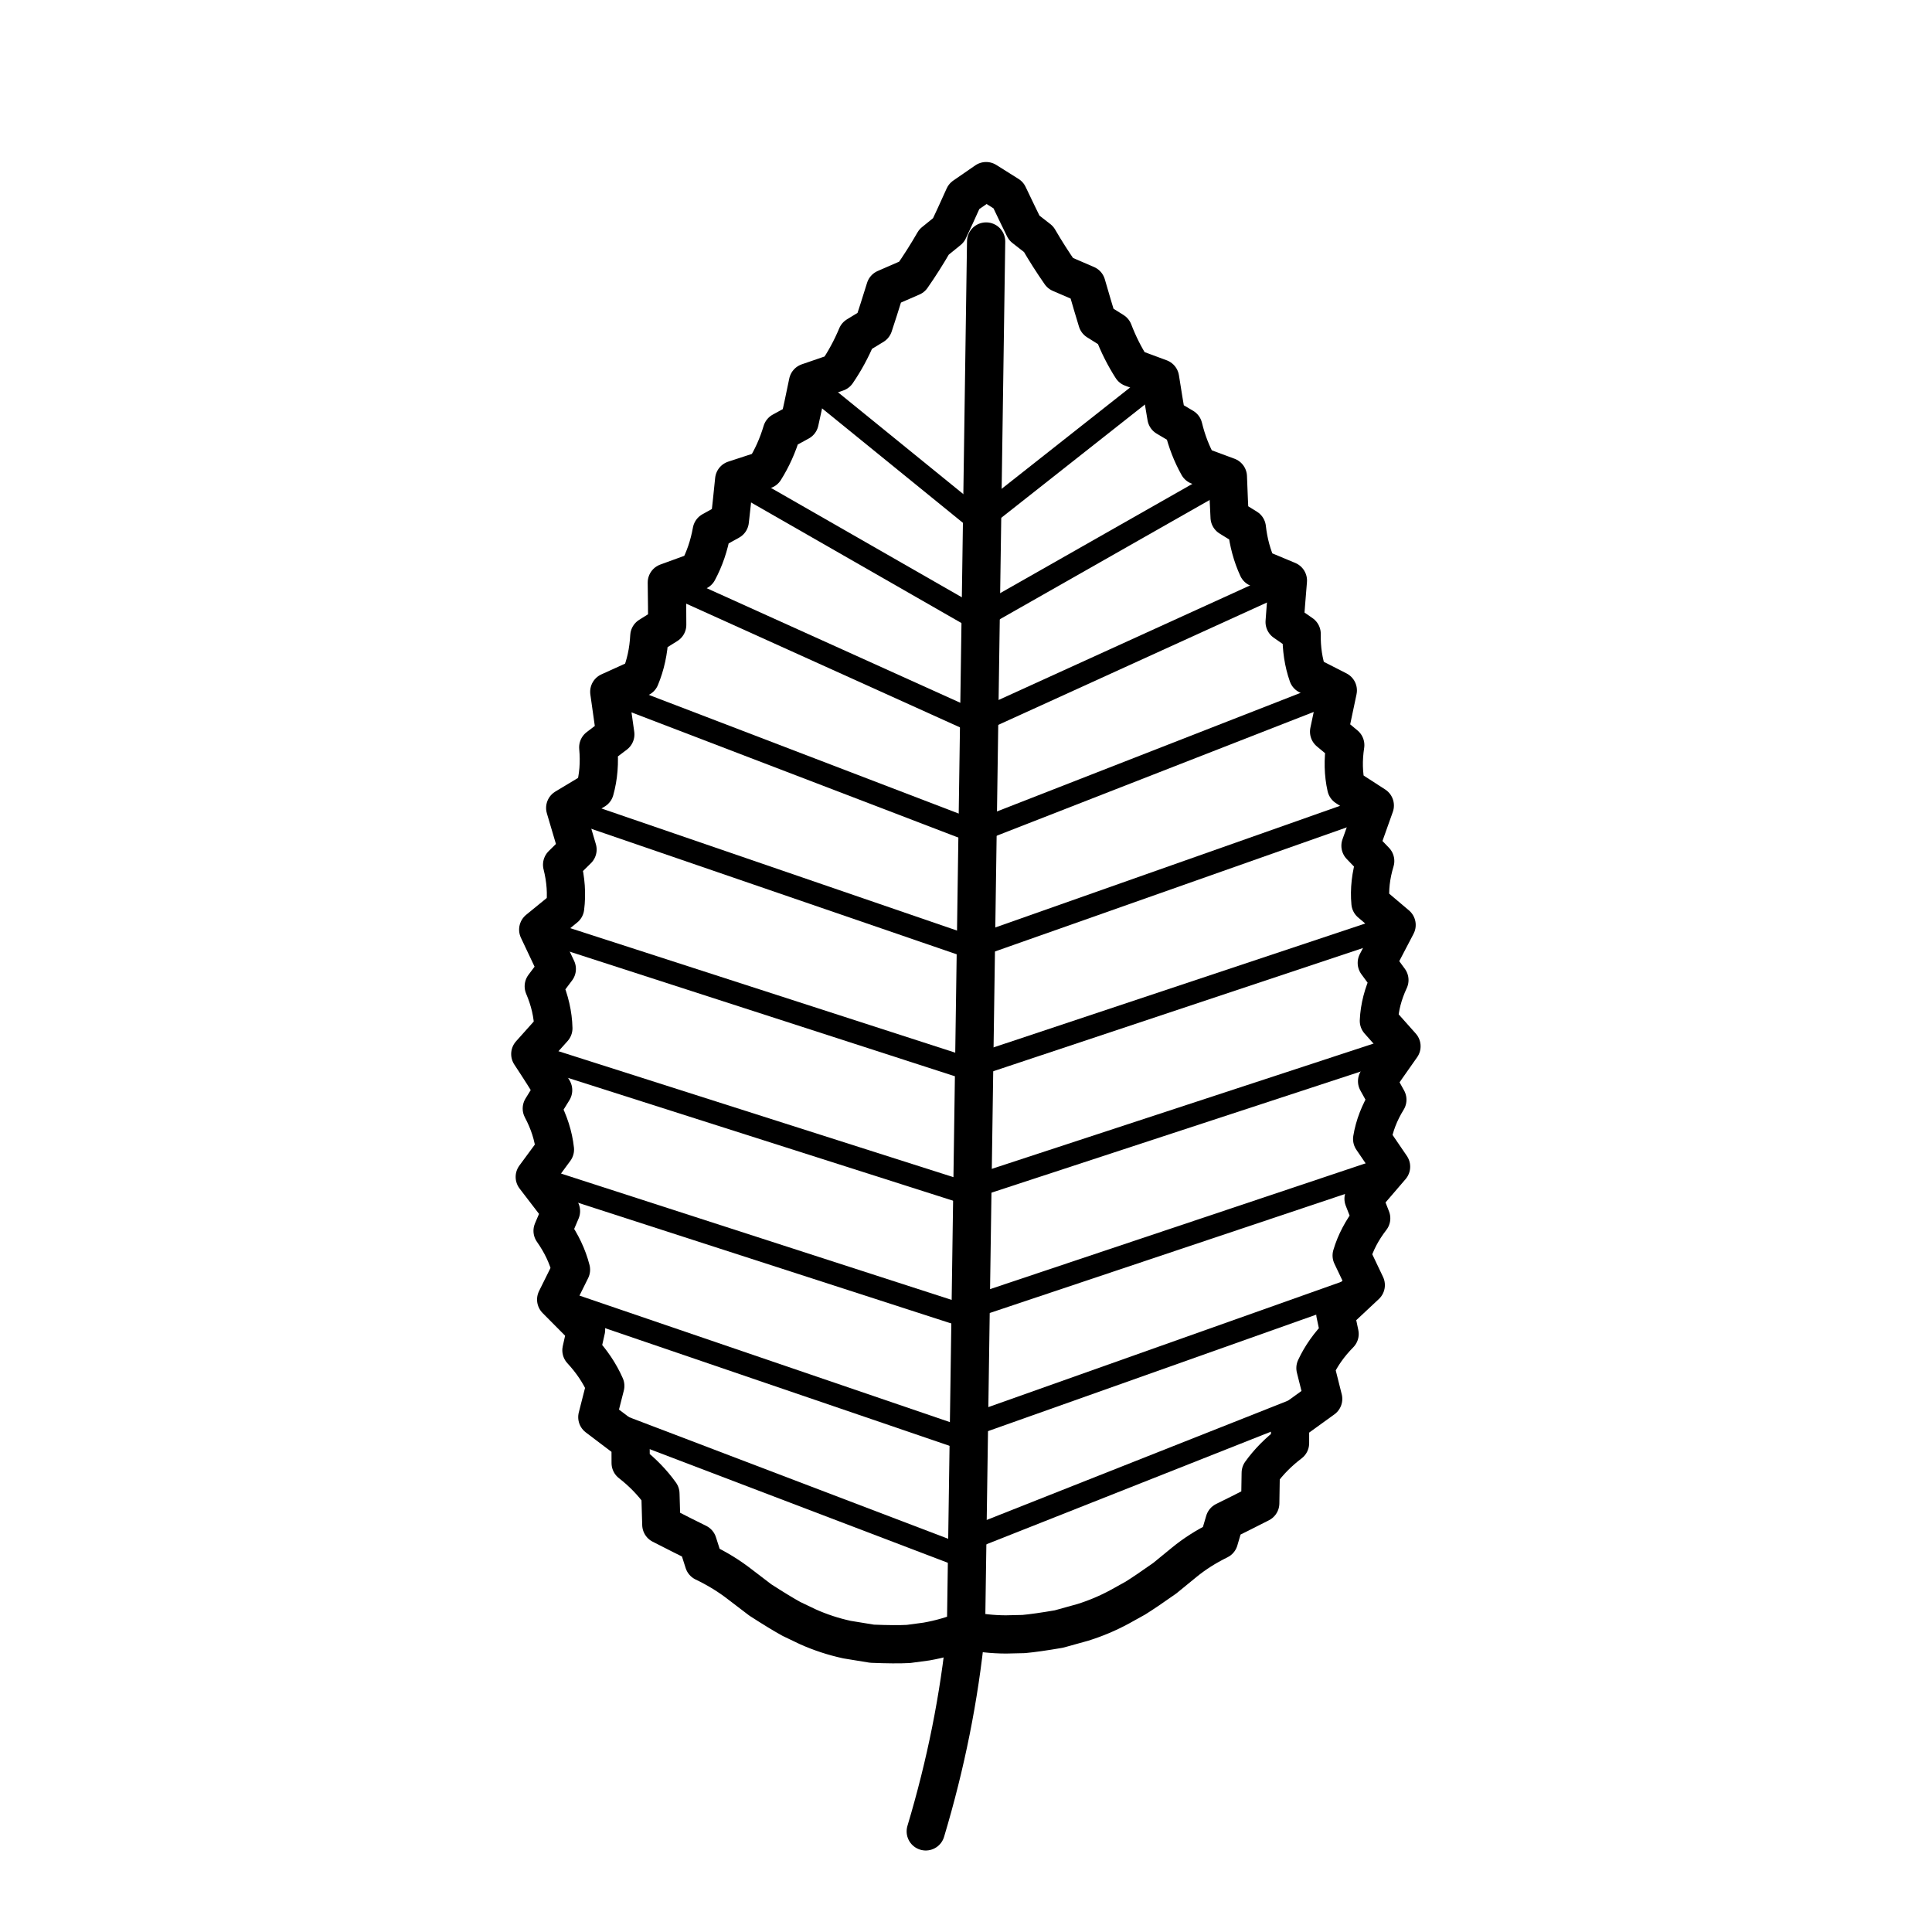
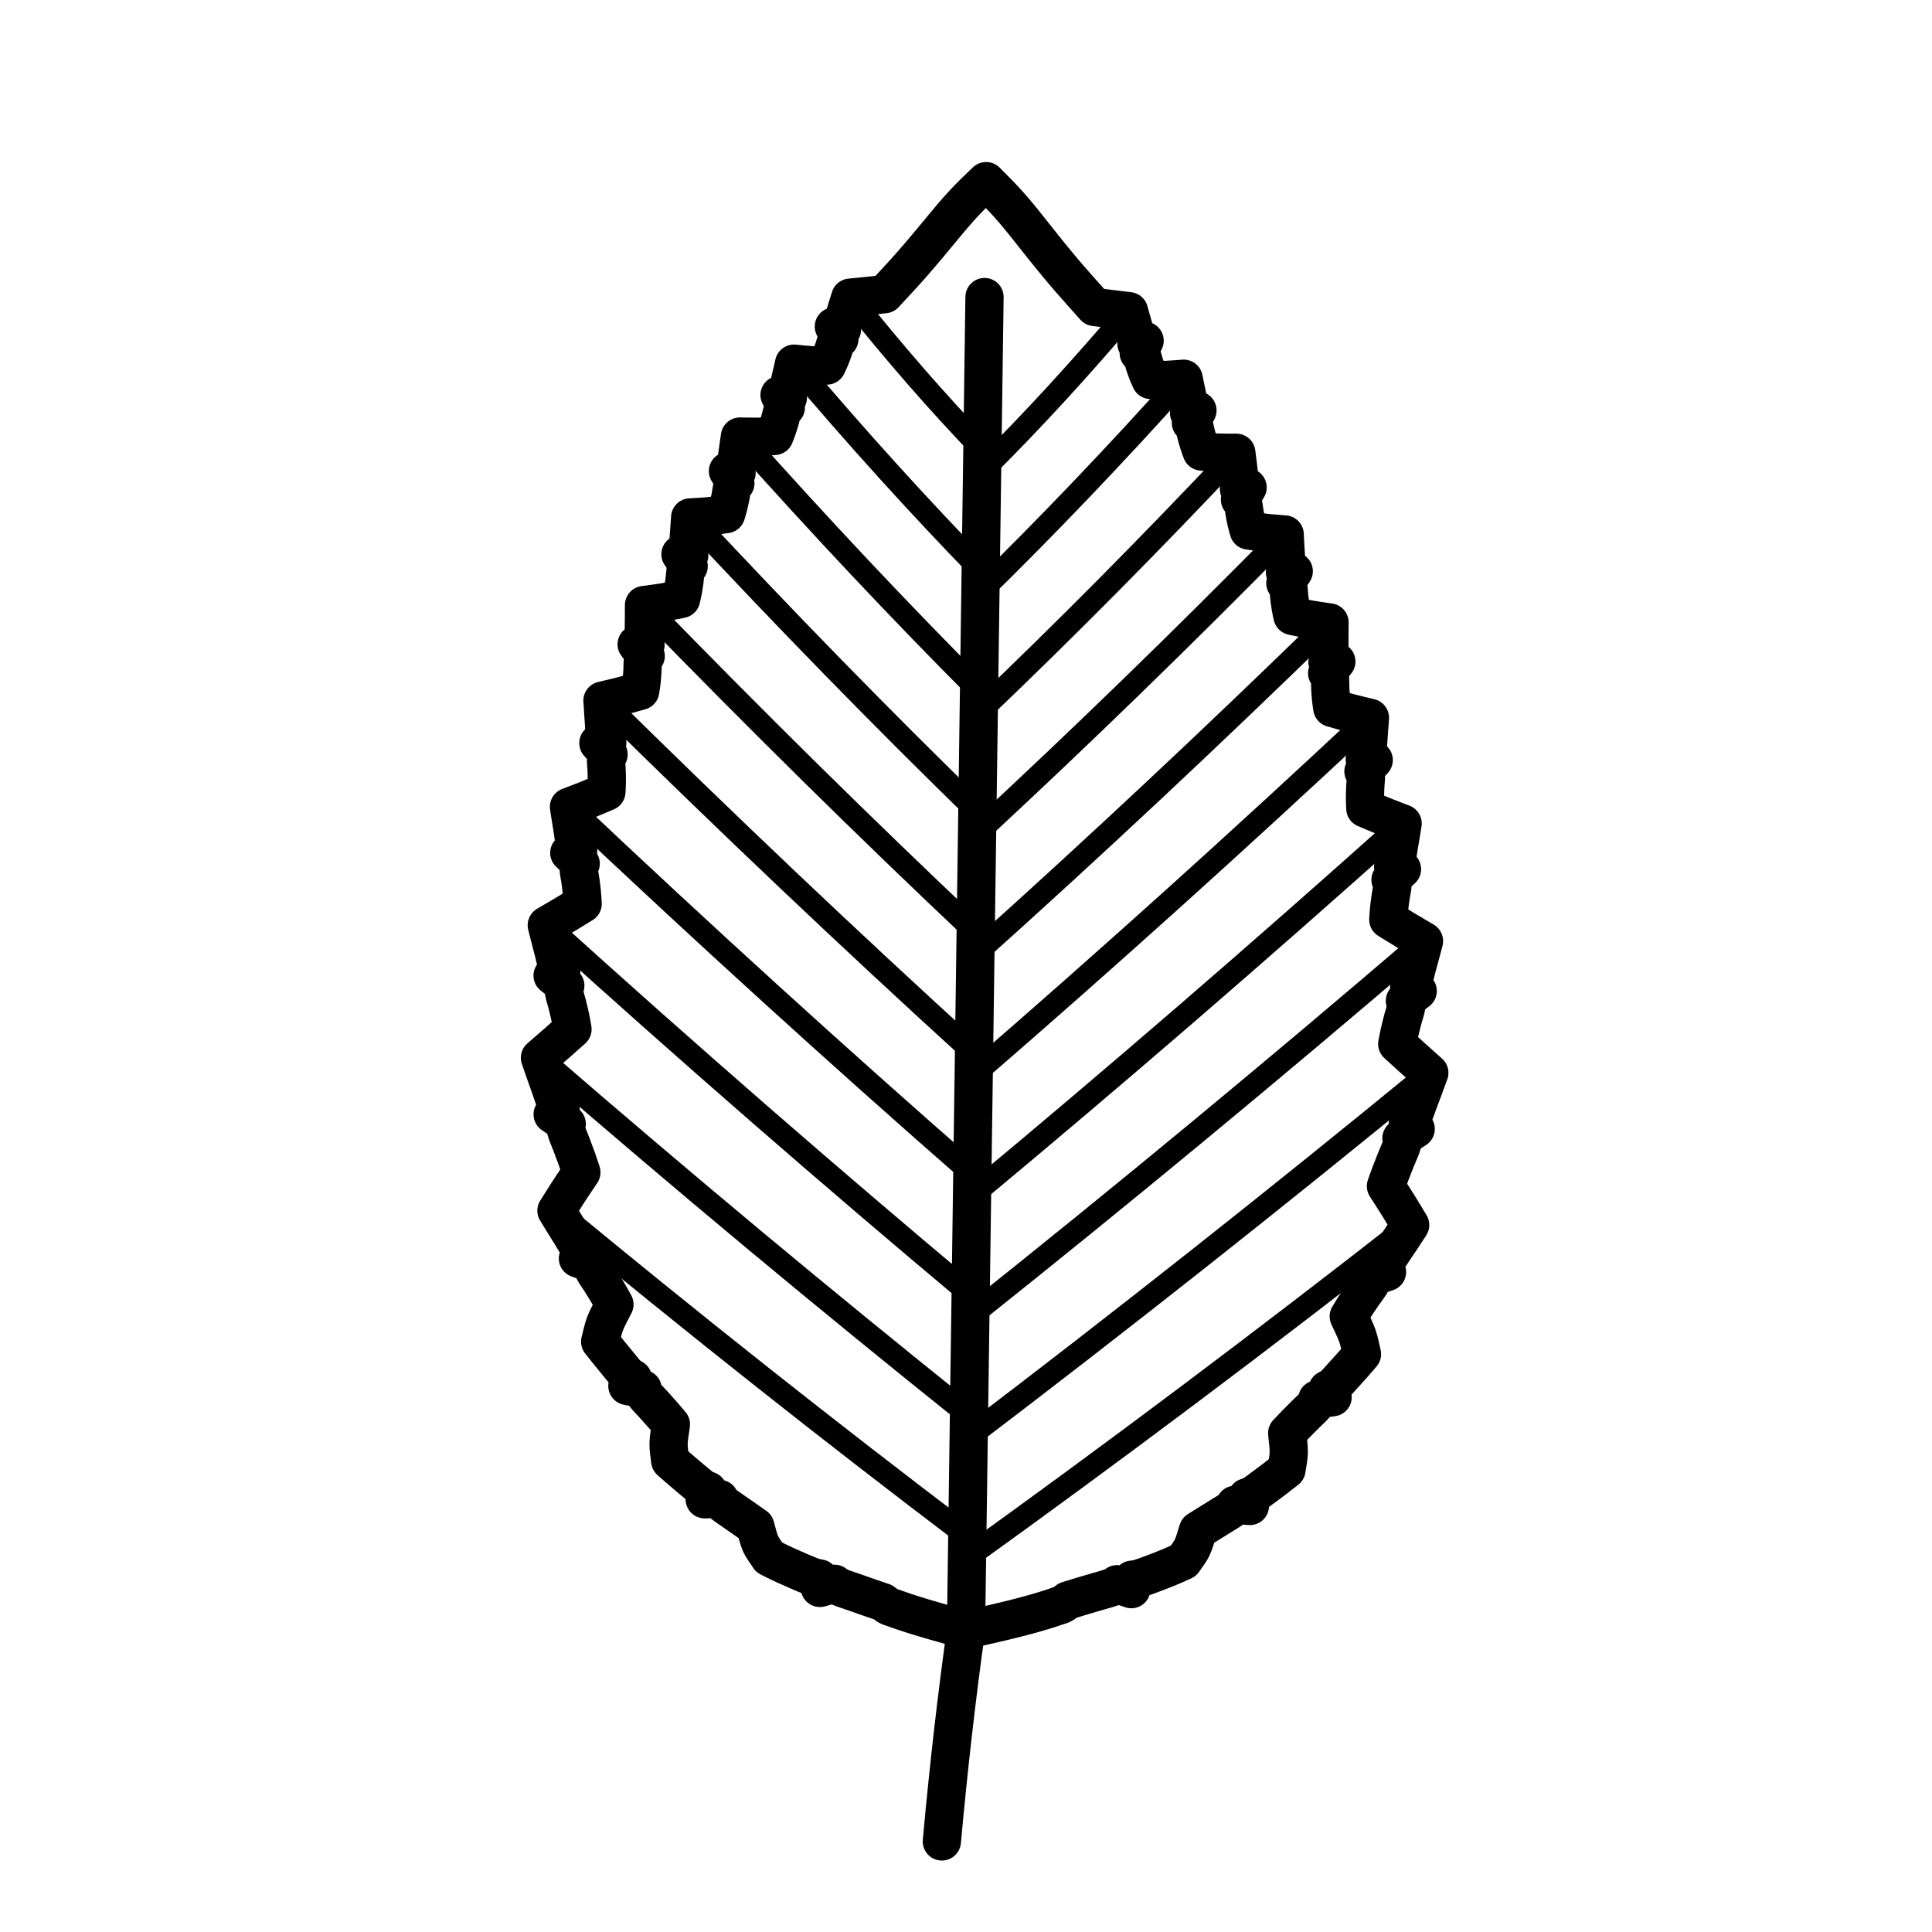
<svg xmlns="http://www.w3.org/2000/svg" width="96" height="96" viewBox="0 0 96 96" fill="none" stroke-linecap="round" stroke-linejoin="round" role="img" aria-label="Hainbuche · Carpinus betulus">
-   <path class="leaf-blade" d="M48 81 Q47.048 81.39 46.034 81.567 L45.139 81.687 Q44.477 81.722 43.333 81.675 L42.085 81.471 Q41.079 81.253 40.14 80.833 L39.325 80.443 Q38.744 80.123 37.782 79.503 L36.776 78.735 Q35.966 78.102 34.975 77.628 L34.669 76.67 Q34.014 76.35 32.861 75.759 L32.816 74.221 Q32.218 73.385 31.337 72.698 L31.333 71.668 Q30.736 71.219 29.681 70.417 L30.076 68.864 Q29.662 67.924 28.891 67.093 L29.121 66.07 Q28.586 65.53 27.636 64.574 L28.372 63.09 Q28.117 62.095 27.458 61.159 L27.875 60.179 Q27.408 59.566 26.572 58.48 L27.574 57.12 Q27.462 56.099 26.922 55.082 L27.485 54.169 Q27.092 53.498 26.35 52.375 L27.496 51.095 Q27.471 50.068 27.019 49.008 L27.667 48.147 Q27.336 47.443 26.744 46.193 L28.081 45.102 Q28.212 44.083 27.931 42.968 L28.697 42.214 Q28.479 41.468 28.085 40.146 L29.556 39.263 Q29.833 38.274 29.727 37.135 L30.574 36.491 Q30.47 35.729 30.275 34.375 L31.813 33.678 Q32.208 32.73 32.265 31.604 L33.153 31.047 Q33.153 30.288 33.134 28.946 L34.684 28.381 Q35.17 27.477 35.366 26.383 L36.263 25.885 Q36.35 25.146 36.481 23.842 L37.996 23.347 Q38.543 22.478 38.854 21.435 L39.731 20.956 Q39.892 20.248 40.148 19.002 L41.588 18.507 Q42.168 17.66 42.578 16.68 L43.404 16.177 Q43.627 15.51 43.991 14.337 L45.308 13.764 Q45.895 12.922 46.411 12.025 L47.131 11.441 Q47.423 10.828 47.905 9.756 L49 9 L50.104 9.694 Q50.599 10.733 50.893 11.327 L51.608 11.885 Q52.116 12.759 52.689 13.581 L53.985 14.14 Q54.32 15.297 54.523 15.956 L55.324 16.458 Q55.696 17.429 56.237 18.273 L57.642 18.794 Q57.836 20.028 57.959 20.73 L58.801 21.229 Q59.051 22.265 59.541 23.139 L61.012 23.685 Q61.06 24.972 61.099 25.702 L61.955 26.232 Q62.076 27.313 62.496 28.223 L63.995 28.849 Q63.885 30.165 63.833 30.908 L64.678 31.495 Q64.658 32.602 64.989 33.548 L66.475 34.307 Q66.193 35.616 66.042 36.357 L66.845 37.024 Q66.675 38.132 66.895 39.109 L68.313 40.026 Q67.854 41.305 67.602 42.024 L68.333 42.784 Q68.005 43.865 68.098 44.863 L69.396 45.961 Q68.762 47.165 68.412 47.846 L69.039 48.699 Q68.561 49.724 68.516 50.726 L69.639 51.989 Q68.858 53.096 68.427 53.724 L68.937 54.645 Q68.345 55.606 68.182 56.595 L69.121 57.972 Q68.243 58.989 67.754 59.564 L68.134 60.537 Q67.448 61.424 67.164 62.385 L67.864 63.856 Q66.895 64.76 66.351 65.272 L66.564 66.282 Q65.787 67.07 65.364 67.979 L65.748 69.51 Q64.696 70.272 64.102 70.699 L64.101 71.71 Q63.231 72.371 62.645 73.185 L62.621 74.695 Q61.491 75.271 60.848 75.585 L60.57 76.531 Q59.606 77.003 58.831 77.64 L57.875 78.422 Q56.963 79.067 56.414 79.41 L55.643 79.838 Q54.761 80.317 53.802 80.616 L52.613 80.946 Q51.512 81.135 50.868 81.194 L49.986 81.214 Q48.982 81.211 48 81 Z" fill="none" stroke="currentColor" stroke-width="1.9" />
-   <path class="leaf-petiole" d="M46 91 Q47.5 86 48 81" fill="none" stroke="currentColor" stroke-width="1.9" />
-   <path class="leaf-midrib" d="M48 81 L49 12" fill="none" stroke="currentColor" stroke-width="1.9" />
-   <path class="leaf-vein" d="M48.05 77.417 L29.681 70.417" fill="none" stroke="currentColor" stroke-width="1.12" />
-   <path class="leaf-vein" d="M48.131 71.574 L27.636 64.574" fill="none" stroke="currentColor" stroke-width="1.12" />
-   <path class="leaf-vein" d="M48.216 65.48 L26.572 58.48" fill="none" stroke="currentColor" stroke-width="1.12" />
-   <path class="leaf-vein" d="M48.3 59.375 L26.35 52.375" fill="none" stroke="currentColor" stroke-width="1.12" />
-   <path class="leaf-vein" d="M48.386 53.193 L26.744 46.193" fill="none" stroke="currentColor" stroke-width="1.12" />
-   <path class="leaf-vein" d="M48.47 47.146 L28.085 40.146" fill="none" stroke="currentColor" stroke-width="1.12" />
-   <path class="leaf-vein" d="M48.55 41.375 L30.275 34.375" fill="none" stroke="currentColor" stroke-width="1.12" />
-   <path class="leaf-vein" d="M48.626 35.946 L33.134 28.946" fill="none" stroke="currentColor" stroke-width="1.12" />
-   <path class="leaf-vein" d="M48.697 30.842 L36.481 23.842" fill="none" stroke="currentColor" stroke-width="1.12" />
-   <path class="leaf-vein" d="M48.764 26.002 L40.148 19.002" fill="none" stroke="currentColor" stroke-width="1.12" />
-   <path class="leaf-vein" d="M48.062 76.51 L65.748 69.51" fill="none" stroke="currentColor" stroke-width="1.12" />
-   <path class="leaf-vein" d="M48.141 70.856 L67.864 63.856" fill="none" stroke="currentColor" stroke-width="1.12" />
-   <path class="leaf-vein" d="M48.223 64.972 L69.121 57.972" fill="none" stroke="currentColor" stroke-width="1.12" />
-   <path class="leaf-vein" d="M48.306 58.989 L69.639 51.989" fill="none" stroke="currentColor" stroke-width="1.12" />
-   <path class="leaf-vein" d="M48.389 52.961 L69.396 45.961" fill="none" stroke="currentColor" stroke-width="1.12" />
-   <path class="leaf-vein" d="M48.472 47.026 L68.313 40.026" fill="none" stroke="currentColor" stroke-width="1.12" />
-   <path class="leaf-vein" d="M48.551 41.307 L66.475 34.307" fill="none" stroke="currentColor" stroke-width="1.12" />
-   <path class="leaf-vein" d="M48.627 35.849 L63.995 28.849" fill="none" stroke="currentColor" stroke-width="1.12" />
-   <path class="leaf-vein" d="M48.699 30.685 L61.012 23.685" fill="none" stroke="currentColor" stroke-width="1.12" />
-   <path class="leaf-vein" d="M48.767 25.794 L57.642 18.794" fill="none" stroke="currentColor" stroke-width="1.12" />
+   <path class="leaf-blade" d="M48 81 C48.08 80.979 48.177 80.954 48.241 80.938 C48.304 80.922 48.333 80.916 48.383 80.904 C48.433 80.892 48.485 80.88 48.539 80.867 C48.593 80.855 48.649 80.842 48.707 80.829 C48.765 80.815 48.826 80.801 48.887 80.787 C48.949 80.773 49.013 80.759 49.078 80.744 C49.143 80.729 49.21 80.713 49.278 80.698 C49.347 80.682 49.416 80.666 49.487 80.649 C49.558 80.633 49.631 80.616 49.704 80.599 C49.778 80.581 49.852 80.564 49.928 80.545 C50.003 80.527 50.08 80.509 50.157 80.49 C50.235 80.471 50.313 80.452 50.392 80.432 C50.47 80.412 50.55 80.392 50.63 80.371 C50.71 80.351 50.79 80.33 50.871 80.308 C50.952 80.287 51.033 80.265 51.115 80.243 C51.196 80.221 51.277 80.198 51.359 80.175 C51.44 80.152 51.522 80.129 51.603 80.105 C51.685 80.081 51.766 80.057 51.847 80.032 C51.928 80.007 52.009 79.982 52.089 79.957 C52.169 79.931 52.249 79.905 52.328 79.879 C52.407 79.852 52.486 79.825 52.564 79.798 C52.641 79.771 52.712 79.761 52.794 79.715 C52.877 79.67 52.971 79.588 53.06 79.525 C53.288 79.455 53.506 79.386 53.744 79.315 C53.983 79.243 54.242 79.169 54.491 79.095 C54.741 79.021 55.072 78.934 55.24 78.872 C55.408 78.809 55.413 78.771 55.5 78.72 C55.738 78.802 55.976 78.883 56.215 78.964 C56.228 78.807 56.241 78.65 56.254 78.494 C56.377 78.471 56.446 78.479 56.624 78.427 C56.801 78.374 57.087 78.265 57.317 78.179 C57.546 78.094 57.811 77.989 58.002 77.912 C58.193 77.835 58.329 77.774 58.462 77.716 C58.596 77.658 58.689 77.614 58.802 77.562 C58.95 77.335 59.124 77.134 59.245 76.88 C59.366 76.627 59.434 76.321 59.528 76.042 C59.704 75.931 59.871 75.826 60.055 75.711 C60.239 75.596 60.44 75.474 60.633 75.353 C60.825 75.231 61.089 75.08 61.212 74.983 C61.335 74.886 61.317 74.843 61.37 74.772 C61.615 74.792 61.861 74.811 62.107 74.831 C62.057 74.687 62.006 74.543 61.955 74.4 C62.062 74.354 62.135 74.349 62.275 74.263 C62.416 74.178 62.626 74.014 62.8 73.887 C62.974 73.759 63.176 73.608 63.32 73.499 C63.465 73.389 63.567 73.308 63.668 73.229 C63.769 73.151 63.839 73.094 63.925 73.027 C63.962 72.742 64.032 72.474 64.038 72.172 C64.044 71.869 63.986 71.532 63.96 71.212 C64.103 71.062 64.237 70.916 64.39 70.76 C64.542 70.604 64.712 70.438 64.874 70.275 C65.037 70.112 65.268 69.906 65.364 69.782 C65.461 69.659 65.423 69.617 65.452 69.534 C65.706 69.499 65.961 69.463 66.216 69.427 C66.131 69.299 66.046 69.17 65.961 69.042 C66.063 68.978 66.142 68.962 66.267 68.85 C66.393 68.738 66.567 68.532 66.715 68.37 C66.864 68.208 67.036 68.017 67.16 67.879 C67.284 67.74 67.371 67.637 67.457 67.538 C67.543 67.439 67.603 67.369 67.676 67.284 C67.6 66.981 67.556 66.686 67.447 66.374 C67.338 66.062 67.162 65.732 67.019 65.411 C67.129 65.233 67.23 65.062 67.349 64.877 C67.469 64.692 67.605 64.495 67.736 64.303 C67.867 64.111 68.065 63.865 68.134 63.725 C68.204 63.585 68.148 63.549 68.155 63.46 C68.41 63.375 68.665 63.29 68.92 63.205 C68.809 63.098 68.698 62.99 68.587 62.883 C68.685 62.804 68.769 62.778 68.881 62.647 C68.992 62.517 69.131 62.282 69.256 62.098 C69.382 61.913 69.527 61.697 69.632 61.54 C69.736 61.383 69.81 61.268 69.883 61.156 C69.956 61.044 70.008 60.965 70.07 60.87 C69.871 60.543 69.673 60.211 69.473 59.89 C69.273 59.568 69.069 59.256 68.867 58.94 C68.946 58.721 69.017 58.512 69.103 58.284 C69.189 58.056 69.289 57.81 69.384 57.571 C69.479 57.333 69.628 57.021 69.671 56.852 C69.713 56.683 69.649 56.655 69.638 56.557 C69.874 56.404 70.109 56.25 70.345 56.097 C70.215 56.007 70.084 55.918 69.954 55.829 C70.036 55.718 70.116 55.667 70.201 55.498 C70.285 55.329 70.376 55.043 70.462 54.814 C70.549 54.585 70.65 54.317 70.722 54.125 C70.794 53.932 70.844 53.793 70.894 53.657 C70.944 53.522 70.979 53.426 71.022 53.31 C70.75 53.067 70.471 52.822 70.206 52.582 C69.94 52.343 69.687 52.11 69.428 51.874 C69.468 51.676 69.5 51.486 69.547 51.279 C69.594 51.072 69.653 50.847 69.709 50.63 C69.766 50.413 69.868 50.125 69.884 49.975 C69.901 49.825 69.834 49.811 69.809 49.728 C70.021 49.566 70.233 49.404 70.445 49.242 C70.303 49.183 70.162 49.124 70.02 49.065 C70.087 48.959 70.159 48.905 70.221 48.748 C70.283 48.592 70.335 48.335 70.391 48.126 C70.448 47.918 70.514 47.673 70.561 47.498 C70.608 47.324 70.641 47.202 70.674 47.079 C70.706 46.956 70.729 46.867 70.757 46.761 C70.451 46.581 70.135 46.398 69.84 46.22 C69.544 46.042 69.269 45.869 68.984 45.694 C68.997 45.511 69.005 45.337 69.025 45.144 C69.045 44.952 69.076 44.742 69.104 44.54 C69.133 44.337 69.199 44.065 69.197 43.927 C69.195 43.79 69.128 43.787 69.094 43.716 C69.284 43.541 69.474 43.365 69.664 43.19 C69.518 43.158 69.371 43.126 69.225 43.094 C69.279 42.99 69.343 42.931 69.386 42.782 C69.429 42.633 69.451 42.395 69.483 42.2 C69.516 42.005 69.554 41.775 69.582 41.611 C69.609 41.448 69.628 41.334 69.648 41.218 C69.667 41.103 69.68 41.02 69.696 40.92 C69.374 40.795 69.039 40.669 68.73 40.544 C68.421 40.419 68.138 40.295 67.842 40.17 C67.836 39.999 67.825 39.837 67.825 39.657 C67.825 39.476 67.833 39.279 67.84 39.088 C67.848 38.897 67.885 38.637 67.869 38.511 C67.854 38.384 67.789 38.39 67.749 38.33 C67.919 38.143 68.089 37.955 68.259 37.768 C68.111 37.757 67.963 37.747 67.815 37.736 C67.857 37.633 67.914 37.57 67.942 37.427 C67.97 37.284 67.97 37.064 67.983 36.88 C67.997 36.696 68.012 36.477 68.023 36.322 C68.035 36.168 68.043 36.059 68.051 35.95 C68.059 35.841 68.064 35.762 68.071 35.668 C67.745 35.588 67.403 35.511 67.091 35.429 C66.779 35.348 66.497 35.261 66.2 35.177 C66.178 35.017 66.153 34.866 66.136 34.696 C66.119 34.527 66.109 34.34 66.099 34.159 C66.09 33.979 66.103 33.731 66.077 33.613 C66.052 33.496 65.99 33.508 65.946 33.455 C66.098 33.261 66.25 33.066 66.402 32.871 C66.255 32.877 66.108 32.884 65.961 32.89 C65.994 32.789 66.043 32.724 66.059 32.587 C66.075 32.45 66.058 32.243 66.057 32.069 C66.057 31.895 66.057 31.689 66.058 31.542 C66.058 31.396 66.059 31.293 66.06 31.19 C66.061 31.088 66.062 31.016 66.064 30.929 C65.741 30.881 65.403 30.837 65.096 30.783 C64.789 30.729 64.513 30.665 64.222 30.606 C64.191 30.455 64.156 30.312 64.129 30.152 C64.102 29.991 64.081 29.813 64.06 29.641 C64.039 29.469 64.037 29.231 64.005 29.12 C63.973 29.01 63.914 29.026 63.868 28.978 C64.007 28.781 64.147 28.583 64.286 28.386 C64.14 28.403 63.995 28.419 63.849 28.436 C63.875 28.338 63.919 28.274 63.927 28.143 C63.935 28.011 63.906 27.814 63.895 27.647 C63.885 27.481 63.873 27.284 63.865 27.144 C63.857 27.004 63.852 26.905 63.847 26.807 C63.842 26.709 63.84 26.64 63.836 26.557 C63.522 26.531 63.192 26.511 62.894 26.478 C62.596 26.446 62.329 26.4 62.047 26.361 C62.009 26.218 61.967 26.083 61.931 25.931 C61.896 25.778 61.865 25.609 61.836 25.446 C61.806 25.282 61.79 25.055 61.753 24.951 C61.716 24.847 61.66 24.865 61.614 24.822 C61.74 24.621 61.866 24.421 61.993 24.221 C61.85 24.249 61.707 24.277 61.565 24.305 C61.583 24.209 61.621 24.144 61.621 24.017 C61.62 23.89 61.58 23.702 61.561 23.544 C61.541 23.385 61.519 23.2 61.503 23.066 C61.487 22.933 61.475 22.838 61.463 22.743 C61.451 22.648 61.442 22.579 61.432 22.497 C61.129 22.495 60.811 22.5 60.524 22.49 C60.237 22.48 59.98 22.454 59.709 22.437 C59.661 22.303 59.611 22.178 59.566 22.036 C59.52 21.894 59.478 21.735 59.436 21.582 C59.395 21.429 59.361 21.214 59.318 21.118 C59.274 21.023 59.222 21.044 59.175 21.007 C59.283 20.803 59.391 20.598 59.5 20.394 C59.362 20.436 59.223 20.478 59.085 20.52 C59.095 20.427 59.125 20.362 59.114 20.242 C59.103 20.121 59.05 19.947 59.018 19.797 C58.986 19.648 58.949 19.472 58.923 19.346 C58.897 19.221 58.879 19.132 58.861 19.044 C58.843 18.956 58.832 18.894 58.817 18.819 C58.528 18.839 58.225 18.868 57.951 18.878 C57.677 18.888 57.433 18.879 57.175 18.88 C57.12 18.755 57.064 18.639 57.012 18.505 C56.96 18.372 56.91 18.223 56.862 18.079 C56.814 17.935 56.771 17.732 56.725 17.642 C56.678 17.553 56.63 17.575 56.583 17.542 C56.68 17.338 56.777 17.134 56.875 16.929 C56.74 16.98 56.605 17.03 56.471 17.08 C56.475 16.991 56.5 16.928 56.482 16.813 C56.463 16.698 56.4 16.531 56.359 16.389 C56.319 16.248 56.274 16.084 56.24 15.966 C56.207 15.847 56.184 15.764 56.16 15.68 C56.137 15.597 56.12 15.536 56.099 15.464 C55.53 15.394 54.96 15.324 54.39 15.254 C54.32 15.176 54.242 15.087 54.181 15.018 C54.12 14.949 54.076 14.9 54.024 14.842 C53.972 14.784 53.921 14.726 53.87 14.669 C53.819 14.611 53.768 14.554 53.718 14.498 C53.668 14.441 53.618 14.385 53.569 14.329 C53.519 14.274 53.47 14.219 53.422 14.164 C53.374 14.109 53.326 14.054 53.279 14 C53.231 13.946 53.185 13.893 53.138 13.84 C53.092 13.786 53.047 13.734 53.002 13.681 C52.957 13.629 52.912 13.577 52.869 13.526 C52.825 13.474 52.782 13.423 52.74 13.373 C52.697 13.322 52.655 13.272 52.614 13.222 C52.573 13.172 52.532 13.123 52.492 13.074 C52.451 13.025 52.411 12.977 52.372 12.929 C52.333 12.881 52.294 12.833 52.255 12.786 C52.217 12.739 52.179 12.692 52.141 12.646 C52.104 12.599 52.066 12.553 52.03 12.508 C51.993 12.462 51.957 12.417 51.921 12.372 C51.885 12.328 51.85 12.284 51.815 12.24 C51.779 12.196 51.745 12.152 51.711 12.109 C51.676 12.067 51.642 12.024 51.609 11.982 C51.575 11.94 51.542 11.898 51.51 11.857 C51.477 11.815 51.444 11.774 51.412 11.734 C51.38 11.694 51.348 11.654 51.317 11.614 C51.286 11.574 51.255 11.535 51.224 11.496 C51.193 11.458 51.163 11.419 51.132 11.381 C51.102 11.343 51.072 11.306 51.043 11.269 C51.013 11.232 50.984 11.195 50.955 11.159 C50.926 11.123 50.897 11.087 50.869 11.051 C50.84 11.016 50.812 10.981 50.784 10.946 C50.756 10.912 50.728 10.878 50.7 10.844 C50.673 10.81 50.646 10.777 50.619 10.744 C50.591 10.711 50.565 10.679 50.538 10.647 C50.511 10.615 50.485 10.583 50.458 10.552 C50.432 10.521 50.419 10.504 50.38 10.459 C50.341 10.415 50.277 10.34 50.226 10.282 C50.176 10.225 50.126 10.169 50.077 10.115 C50.028 10.061 49.98 10.009 49.934 9.958 C49.887 9.907 49.841 9.859 49.796 9.811 C49.752 9.764 49.708 9.718 49.666 9.674 C49.623 9.63 49.582 9.588 49.542 9.548 C49.503 9.507 49.464 9.468 49.428 9.431 C49.391 9.394 49.355 9.358 49.321 9.325 C49.288 9.291 49.255 9.259 49.225 9.228 C49.195 9.198 49.176 9.18 49.139 9.142 C49.101 9.104 49.046 9.047 49 9 C48.968 9.032 48.939 9.061 48.903 9.096 C48.866 9.132 48.816 9.179 48.78 9.213 C48.744 9.248 48.719 9.272 48.686 9.304 C48.653 9.335 48.619 9.368 48.583 9.403 C48.547 9.438 48.509 9.474 48.47 9.512 C48.432 9.55 48.391 9.59 48.35 9.631 C48.309 9.672 48.266 9.715 48.222 9.759 C48.179 9.803 48.134 9.849 48.088 9.897 C48.042 9.944 47.995 9.993 47.947 10.044 C47.9 10.095 47.851 10.147 47.802 10.201 C47.752 10.255 47.702 10.31 47.651 10.367 C47.6 10.424 47.535 10.499 47.496 10.543 C47.457 10.588 47.443 10.604 47.417 10.635 C47.39 10.666 47.363 10.697 47.336 10.729 C47.309 10.76 47.282 10.793 47.254 10.825 C47.227 10.858 47.199 10.89 47.171 10.924 C47.143 10.957 47.115 10.991 47.086 11.025 C47.058 11.059 47.029 11.093 47 11.128 C46.971 11.163 46.941 11.198 46.912 11.234 C46.882 11.27 46.852 11.306 46.822 11.342 C46.792 11.379 46.761 11.416 46.73 11.453 C46.699 11.49 46.668 11.528 46.637 11.566 C46.605 11.604 46.573 11.643 46.541 11.681 C46.509 11.72 46.476 11.759 46.443 11.799 C46.41 11.839 46.377 11.879 46.343 11.919 C46.31 11.96 46.276 12.001 46.241 12.042 C46.207 12.083 46.172 12.125 46.137 12.167 C46.101 12.209 46.066 12.251 46.03 12.294 C45.994 12.337 45.957 12.38 45.92 12.424 C45.883 12.467 45.846 12.511 45.808 12.556 C45.77 12.6 45.732 12.645 45.694 12.69 C45.655 12.736 45.616 12.781 45.576 12.827 C45.536 12.873 45.496 12.92 45.456 12.966 C45.415 13.013 45.374 13.06 45.333 13.108 C45.291 13.156 45.249 13.204 45.206 13.252 C45.163 13.3 45.12 13.349 45.075 13.398 C45.031 13.447 44.987 13.497 44.941 13.547 C44.896 13.597 44.85 13.647 44.804 13.698 C44.758 13.749 44.711 13.8 44.663 13.851 C44.616 13.903 44.568 13.955 44.52 14.007 C44.472 14.059 44.423 14.112 44.374 14.165 C44.324 14.218 44.275 14.272 44.225 14.326 C44.175 14.379 44.119 14.44 44.074 14.488 C44.028 14.537 43.993 14.575 43.953 14.619 C43.384 14.676 42.816 14.733 42.248 14.79 C42.226 14.861 42.207 14.92 42.182 15.003 C42.156 15.085 42.13 15.168 42.094 15.284 C42.058 15.401 42.008 15.563 41.964 15.703 C41.92 15.842 41.852 16.007 41.83 16.121 C41.808 16.235 41.832 16.298 41.833 16.387 C41.7 16.333 41.567 16.279 41.434 16.225 C41.526 16.431 41.617 16.637 41.708 16.843 C41.66 16.876 41.613 16.852 41.564 16.941 C41.515 17.029 41.468 17.231 41.416 17.373 C41.365 17.516 41.312 17.663 41.257 17.795 C41.202 17.927 41.144 18.041 41.087 18.164 C40.83 18.159 40.587 18.163 40.315 18.147 C40.043 18.132 39.742 18.096 39.455 18.07 C39.438 18.146 39.424 18.209 39.404 18.297 C39.384 18.384 39.364 18.472 39.335 18.596 C39.307 18.72 39.267 18.893 39.232 19.041 C39.197 19.189 39.138 19.365 39.124 19.485 C39.11 19.605 39.14 19.668 39.148 19.76 C39.011 19.716 38.873 19.672 38.735 19.628 C38.839 19.834 38.943 20.04 39.047 20.246 C38.999 20.282 38.947 20.26 38.902 20.354 C38.856 20.449 38.818 20.663 38.774 20.815 C38.73 20.966 38.683 21.123 38.635 21.264 C38.587 21.406 38.535 21.529 38.485 21.661 C38.214 21.674 37.958 21.696 37.672 21.701 C37.386 21.706 37.069 21.695 36.767 21.692 C36.755 21.774 36.745 21.843 36.731 21.938 C36.717 22.033 36.704 22.127 36.685 22.26 C36.666 22.393 36.641 22.578 36.618 22.736 C36.595 22.895 36.551 23.084 36.548 23.211 C36.544 23.337 36.582 23.401 36.599 23.496 C36.457 23.467 36.314 23.438 36.171 23.408 C36.294 23.61 36.417 23.811 36.54 24.013 C36.493 24.055 36.438 24.036 36.399 24.139 C36.361 24.242 36.34 24.47 36.308 24.632 C36.275 24.795 36.242 24.963 36.204 25.115 C36.166 25.267 36.122 25.401 36.081 25.544 C35.799 25.579 35.532 25.622 35.235 25.65 C34.937 25.678 34.608 25.691 34.294 25.711 C34.288 25.796 34.283 25.867 34.277 25.966 C34.27 26.064 34.263 26.163 34.253 26.302 C34.243 26.442 34.229 26.636 34.216 26.802 C34.204 26.968 34.171 27.166 34.176 27.298 C34.182 27.43 34.224 27.496 34.248 27.595 C34.103 27.576 33.957 27.558 33.812 27.539 C33.948 27.738 34.084 27.937 34.22 28.137 C34.174 28.184 34.115 28.167 34.082 28.277 C34.048 28.387 34.042 28.626 34.019 28.797 C33.996 28.969 33.972 29.147 33.943 29.307 C33.914 29.468 33.877 29.611 33.844 29.762 C33.552 29.818 33.277 29.879 32.97 29.929 C32.662 29.98 32.324 30.02 32.001 30.065 C32 30.154 31.999 30.229 31.999 30.332 C31.998 30.434 31.999 30.534 31.998 30.68 C31.997 30.826 31.994 31.033 31.991 31.208 C31.989 31.383 31.968 31.591 31.983 31.728 C31.997 31.865 32.046 31.931 32.077 32.033 C31.929 32.026 31.782 32.02 31.635 32.014 C31.785 32.209 31.935 32.405 32.085 32.6 C32.041 32.653 31.979 32.64 31.952 32.757 C31.925 32.875 31.935 33.124 31.924 33.305 C31.912 33.486 31.9 33.673 31.882 33.843 C31.863 34.013 31.836 34.165 31.813 34.326 C31.515 34.409 31.232 34.495 30.92 34.576 C30.607 34.657 30.264 34.734 29.936 34.813 C29.943 34.905 29.95 34.979 29.957 35.089 C29.964 35.199 29.969 35.315 29.979 35.471 C29.989 35.628 30.005 35.841 30.017 36.026 C30.029 36.211 30.025 36.438 30.052 36.582 C30.079 36.726 30.135 36.789 30.177 36.892 C30.029 36.903 29.881 36.913 29.733 36.924 C29.901 37.112 30.07 37.3 30.239 37.488 C30.199 37.549 30.133 37.544 30.117 37.671 C30.1 37.799 30.136 38.06 30.142 38.252 C30.148 38.444 30.154 38.643 30.153 38.824 C30.151 39.005 30.139 39.168 30.132 39.341 C29.835 39.466 29.551 39.591 29.241 39.716 C28.931 39.841 28.595 39.966 28.272 40.091 C28.287 40.191 28.3 40.276 28.318 40.392 C28.337 40.508 28.355 40.623 28.382 40.788 C28.408 40.953 28.444 41.185 28.476 41.382 C28.507 41.579 28.527 41.819 28.569 41.97 C28.611 42.12 28.675 42.179 28.728 42.284 C28.581 42.316 28.434 42.348 28.288 42.38 C28.477 42.558 28.666 42.735 28.855 42.913 C28.82 42.984 28.753 42.987 28.75 43.125 C28.747 43.264 28.811 43.539 28.838 43.744 C28.866 43.948 28.894 44.16 28.913 44.354 C28.932 44.549 28.938 44.724 28.951 44.909 C28.664 45.085 28.388 45.258 28.091 45.435 C27.794 45.613 27.476 45.795 27.169 45.975 C27.196 46.082 27.218 46.172 27.25 46.296 C27.281 46.42 27.313 46.543 27.359 46.719 C27.404 46.895 27.468 47.143 27.523 47.353 C27.578 47.563 27.627 47.823 27.688 47.981 C27.748 48.139 27.82 48.195 27.886 48.302 C27.743 48.36 27.601 48.418 27.459 48.476 C27.67 48.643 27.88 48.809 28.09 48.975 C28.064 49.057 27.997 49.069 28.012 49.221 C28.027 49.373 28.126 49.664 28.18 49.884 C28.234 50.104 28.291 50.33 28.335 50.54 C28.38 50.749 28.41 50.94 28.447 51.141 C28.184 51.375 27.928 51.606 27.658 51.843 C27.389 52.079 27.106 52.322 26.83 52.561 C26.871 52.679 26.905 52.776 26.952 52.913 C27 53.05 27.048 53.191 27.117 53.385 C27.185 53.58 27.281 53.851 27.365 54.082 C27.448 54.313 27.533 54.602 27.615 54.774 C27.697 54.946 27.776 55.001 27.857 55.114 C27.725 55.2 27.593 55.286 27.461 55.372 C27.694 55.531 27.927 55.689 28.16 55.847 C28.148 55.945 28.083 55.972 28.123 56.142 C28.162 56.312 28.306 56.628 28.397 56.87 C28.487 57.111 28.583 57.36 28.665 57.591 C28.747 57.822 28.814 58.033 28.888 58.253 C28.68 58.566 28.468 58.875 28.262 59.192 C28.056 59.51 27.854 59.835 27.65 60.157 C27.709 60.254 27.758 60.336 27.827 60.448 C27.896 60.56 27.965 60.671 28.064 60.83 C28.162 60.989 28.301 61.213 28.42 61.402 C28.539 61.592 28.669 61.831 28.776 61.967 C28.883 62.103 28.966 62.135 29.061 62.219 C28.947 62.323 28.832 62.427 28.717 62.531 C28.968 62.624 29.219 62.718 29.47 62.812 C29.474 62.901 29.418 62.936 29.482 63.08 C29.547 63.223 29.735 63.476 29.858 63.674 C29.981 63.872 30.11 64.076 30.222 64.266 C30.334 64.456 30.428 64.633 30.531 64.816 C30.378 65.13 30.189 65.451 30.07 65.759 C29.952 66.066 29.905 66.362 29.822 66.664 C29.891 66.751 29.949 66.826 30.029 66.927 C30.11 67.028 30.19 67.128 30.306 67.271 C30.422 67.414 30.586 67.614 30.727 67.784 C30.868 67.954 31.034 68.173 31.154 68.292 C31.275 68.412 31.351 68.43 31.449 68.499 C31.357 68.622 31.266 68.745 31.174 68.867 C31.427 68.917 31.679 68.966 31.932 69.016 C31.958 69.101 31.919 69.142 32.009 69.27 C32.099 69.399 32.319 69.616 32.473 69.788 C32.626 69.96 32.788 70.136 32.932 70.301 C33.076 70.466 33.203 70.619 33.338 70.779 C33.299 71.096 33.227 71.43 33.221 71.731 C33.215 72.032 33.275 72.301 33.302 72.587 C33.384 72.659 33.452 72.72 33.547 72.804 C33.642 72.887 33.736 72.969 33.874 73.087 C34.012 73.205 34.209 73.373 34.376 73.512 C34.544 73.651 34.744 73.826 34.879 73.919 C35.014 74.012 35.084 74.021 35.187 74.072 C35.13 74.214 35.074 74.357 35.017 74.499 C35.263 74.493 35.508 74.487 35.754 74.481 C35.803 74.554 35.784 74.596 35.902 74.7 C36.02 74.803 36.275 74.97 36.461 75.102 C36.648 75.234 36.843 75.367 37.022 75.492 C37.2 75.617 37.362 75.731 37.532 75.85 C37.617 76.132 37.673 76.439 37.788 76.695 C37.902 76.951 38.075 77.154 38.219 77.384 C38.33 77.44 38.421 77.487 38.551 77.551 C38.682 77.615 38.815 77.681 39.002 77.767 C39.189 77.852 39.449 77.969 39.675 78.065 C39.901 78.162 40.182 78.284 40.357 78.345 C40.531 78.407 40.601 78.404 40.724 78.433 C40.73 78.59 40.735 78.747 40.741 78.903 C40.983 78.835 41.225 78.766 41.467 78.697 C41.552 78.751 41.555 78.788 41.721 78.859 C41.886 78.93 42.213 79.034 42.459 79.121 C42.705 79.208 42.961 79.298 43.196 79.38 C43.432 79.461 43.648 79.535 43.874 79.612 C43.965 79.676 44.063 79.759 44.146 79.805 C44.229 79.851 44.297 79.862 44.373 79.89 C44.45 79.918 44.526 79.945 44.603 79.972 C44.679 79.999 44.756 80.026 44.833 80.052 C44.91 80.078 44.987 80.104 45.063 80.129 C45.14 80.154 45.216 80.179 45.293 80.203 C45.369 80.228 45.445 80.252 45.52 80.275 C45.595 80.299 45.67 80.322 45.745 80.345 C45.819 80.367 45.893 80.389 45.965 80.411 C46.038 80.433 46.111 80.454 46.182 80.475 C46.253 80.496 46.323 80.517 46.393 80.537 C46.462 80.557 46.53 80.576 46.597 80.595 C46.664 80.614 46.73 80.633 46.794 80.651 C46.859 80.669 46.922 80.687 46.983 80.704 C47.045 80.722 47.105 80.738 47.163 80.755 C47.221 80.771 47.278 80.787 47.333 80.803 C47.388 80.818 47.441 80.833 47.492 80.848 C47.543 80.862 47.592 80.876 47.639 80.89 C47.686 80.904 47.731 80.917 47.773 80.929 C47.816 80.942 47.856 80.954 47.894 80.966 C47.932 80.978 47.965 80.989 48 81 Z" fill="none" stroke="currentColor" stroke-width="1.9" />
+   <path class="leaf-petiole" d="M46.8 91.5 Q47.3 86 48 81" fill="none" stroke="currentColor" stroke-width="1.9" />
+   <path class="leaf-midrib" d="M48 81 L48.92 14.76" fill="none" stroke="currentColor" stroke-width="1.9" />
+   <path class="leaf-vein" d="M48.05 77.4 Q59.055 69.485 70.07 60.87" fill="none" stroke="currentColor" stroke-width="1.12" />
+   <path class="leaf-vein" d="M48.133 71.4 Q59.573 62.705 71.022 53.31" fill="none" stroke="currentColor" stroke-width="1.12" />
+   <path class="leaf-vein" d="M48.217 65.4 Q59.482 56.43 70.757 46.761" fill="none" stroke="currentColor" stroke-width="1.12" />
+   <path class="leaf-vein" d="M48.3 59.4 Q58.993 50.51 69.696 40.92" fill="none" stroke="currentColor" stroke-width="1.12" />
+   <path class="leaf-vein" d="M48.383 53.4 Q58.222 44.884 68.071 35.668" fill="none" stroke="currentColor" stroke-width="1.12" />
+   <path class="leaf-vein" d="M48.467 47.4 Q57.26 39.515 66.064 30.929" fill="none" stroke="currentColor" stroke-width="1.12" />
+   <path class="leaf-vein" d="M48.55 41.4 Q56.188 34.328 63.836 26.557" fill="none" stroke="currentColor" stroke-width="1.12" />
+   <path class="leaf-vein" d="M48.633 35.4 Q55.028 29.298 61.432 22.497" fill="none" stroke="currentColor" stroke-width="1.12" />
+   <path class="leaf-vein" d="M48.717 29.4 Q53.762 24.46 58.817 18.819" fill="none" stroke="currentColor" stroke-width="1.12" />
+   <path class="leaf-vein" d="M48.8 23.4 Q52.445 19.782 56.099 15.464" fill="none" stroke="currentColor" stroke-width="1.12" />
+   <path class="leaf-vein" d="M48.065 76.32 Q37.853 68.588 27.65 60.157" fill="none" stroke="currentColor" stroke-width="1.12" />
+   <path class="leaf-vein" d="M48.148 70.32 Q37.484 61.791 26.83 52.561" fill="none" stroke="currentColor" stroke-width="1.12" />
+   <path class="leaf-vein" d="M48.232 64.32 Q37.695 55.497 27.169 45.975" fill="none" stroke="currentColor" stroke-width="1.12" />
+   <path class="leaf-vein" d="M48.315 58.32 Q38.288 49.555 28.272 40.091" fill="none" stroke="currentColor" stroke-width="1.12" />
+   <path class="leaf-vein" d="M48.398 52.32 Q39.162 43.916 29.936 34.813" fill="none" stroke="currentColor" stroke-width="1.12" />
+   <path class="leaf-vein" d="M48.482 46.32 Q40.236 38.542 32.001 30.065" fill="none" stroke="currentColor" stroke-width="1.12" />
+   <path class="leaf-vein" d="M48.565 40.32 Q41.425 33.365 34.294 25.711" fill="none" stroke="currentColor" stroke-width="1.12" />
+   <path class="leaf-vein" d="M48.648 34.32 Q42.703 28.356 36.767 21.692" fill="none" stroke="currentColor" stroke-width="1.12" />
+   <path class="leaf-vein" d="M48.732 28.32 Q44.089 23.545 39.455 18.07" fill="none" stroke="currentColor" stroke-width="1.12" />
+   <path class="leaf-vein" d="M48.815 22.32 Q45.527 18.905 42.248 14.79" fill="none" stroke="currentColor" stroke-width="1.12" />
</svg>
